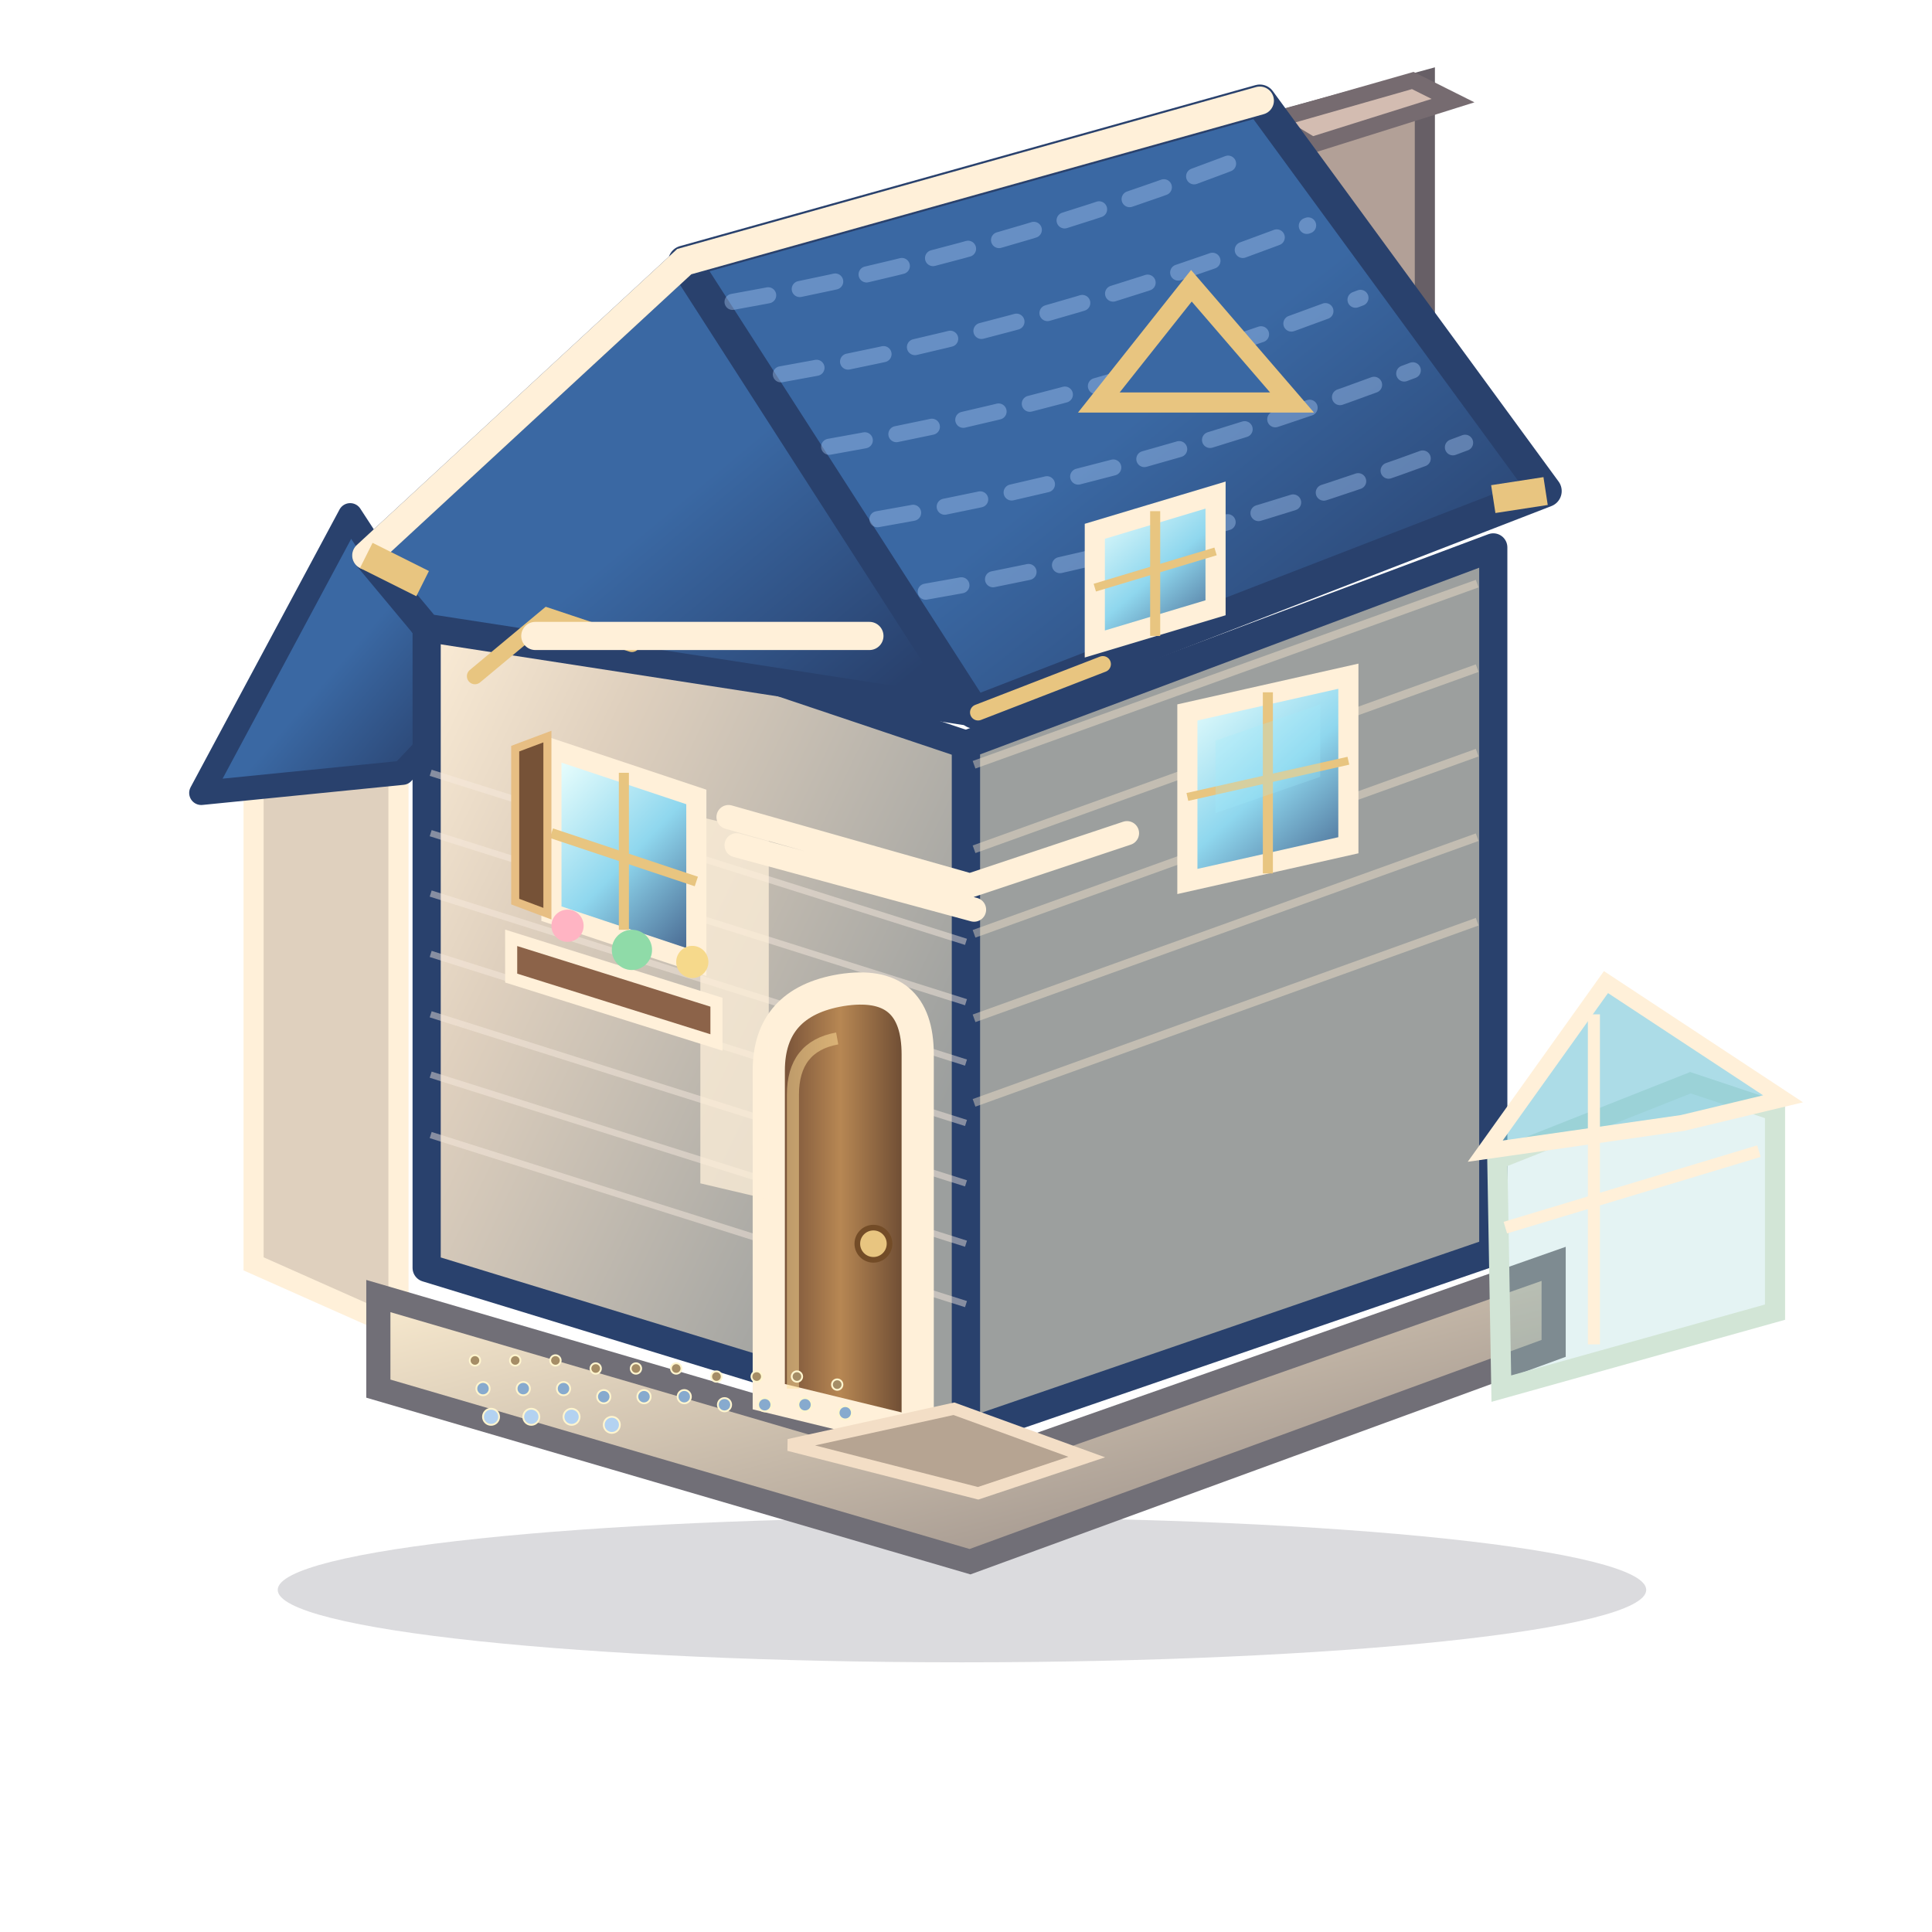
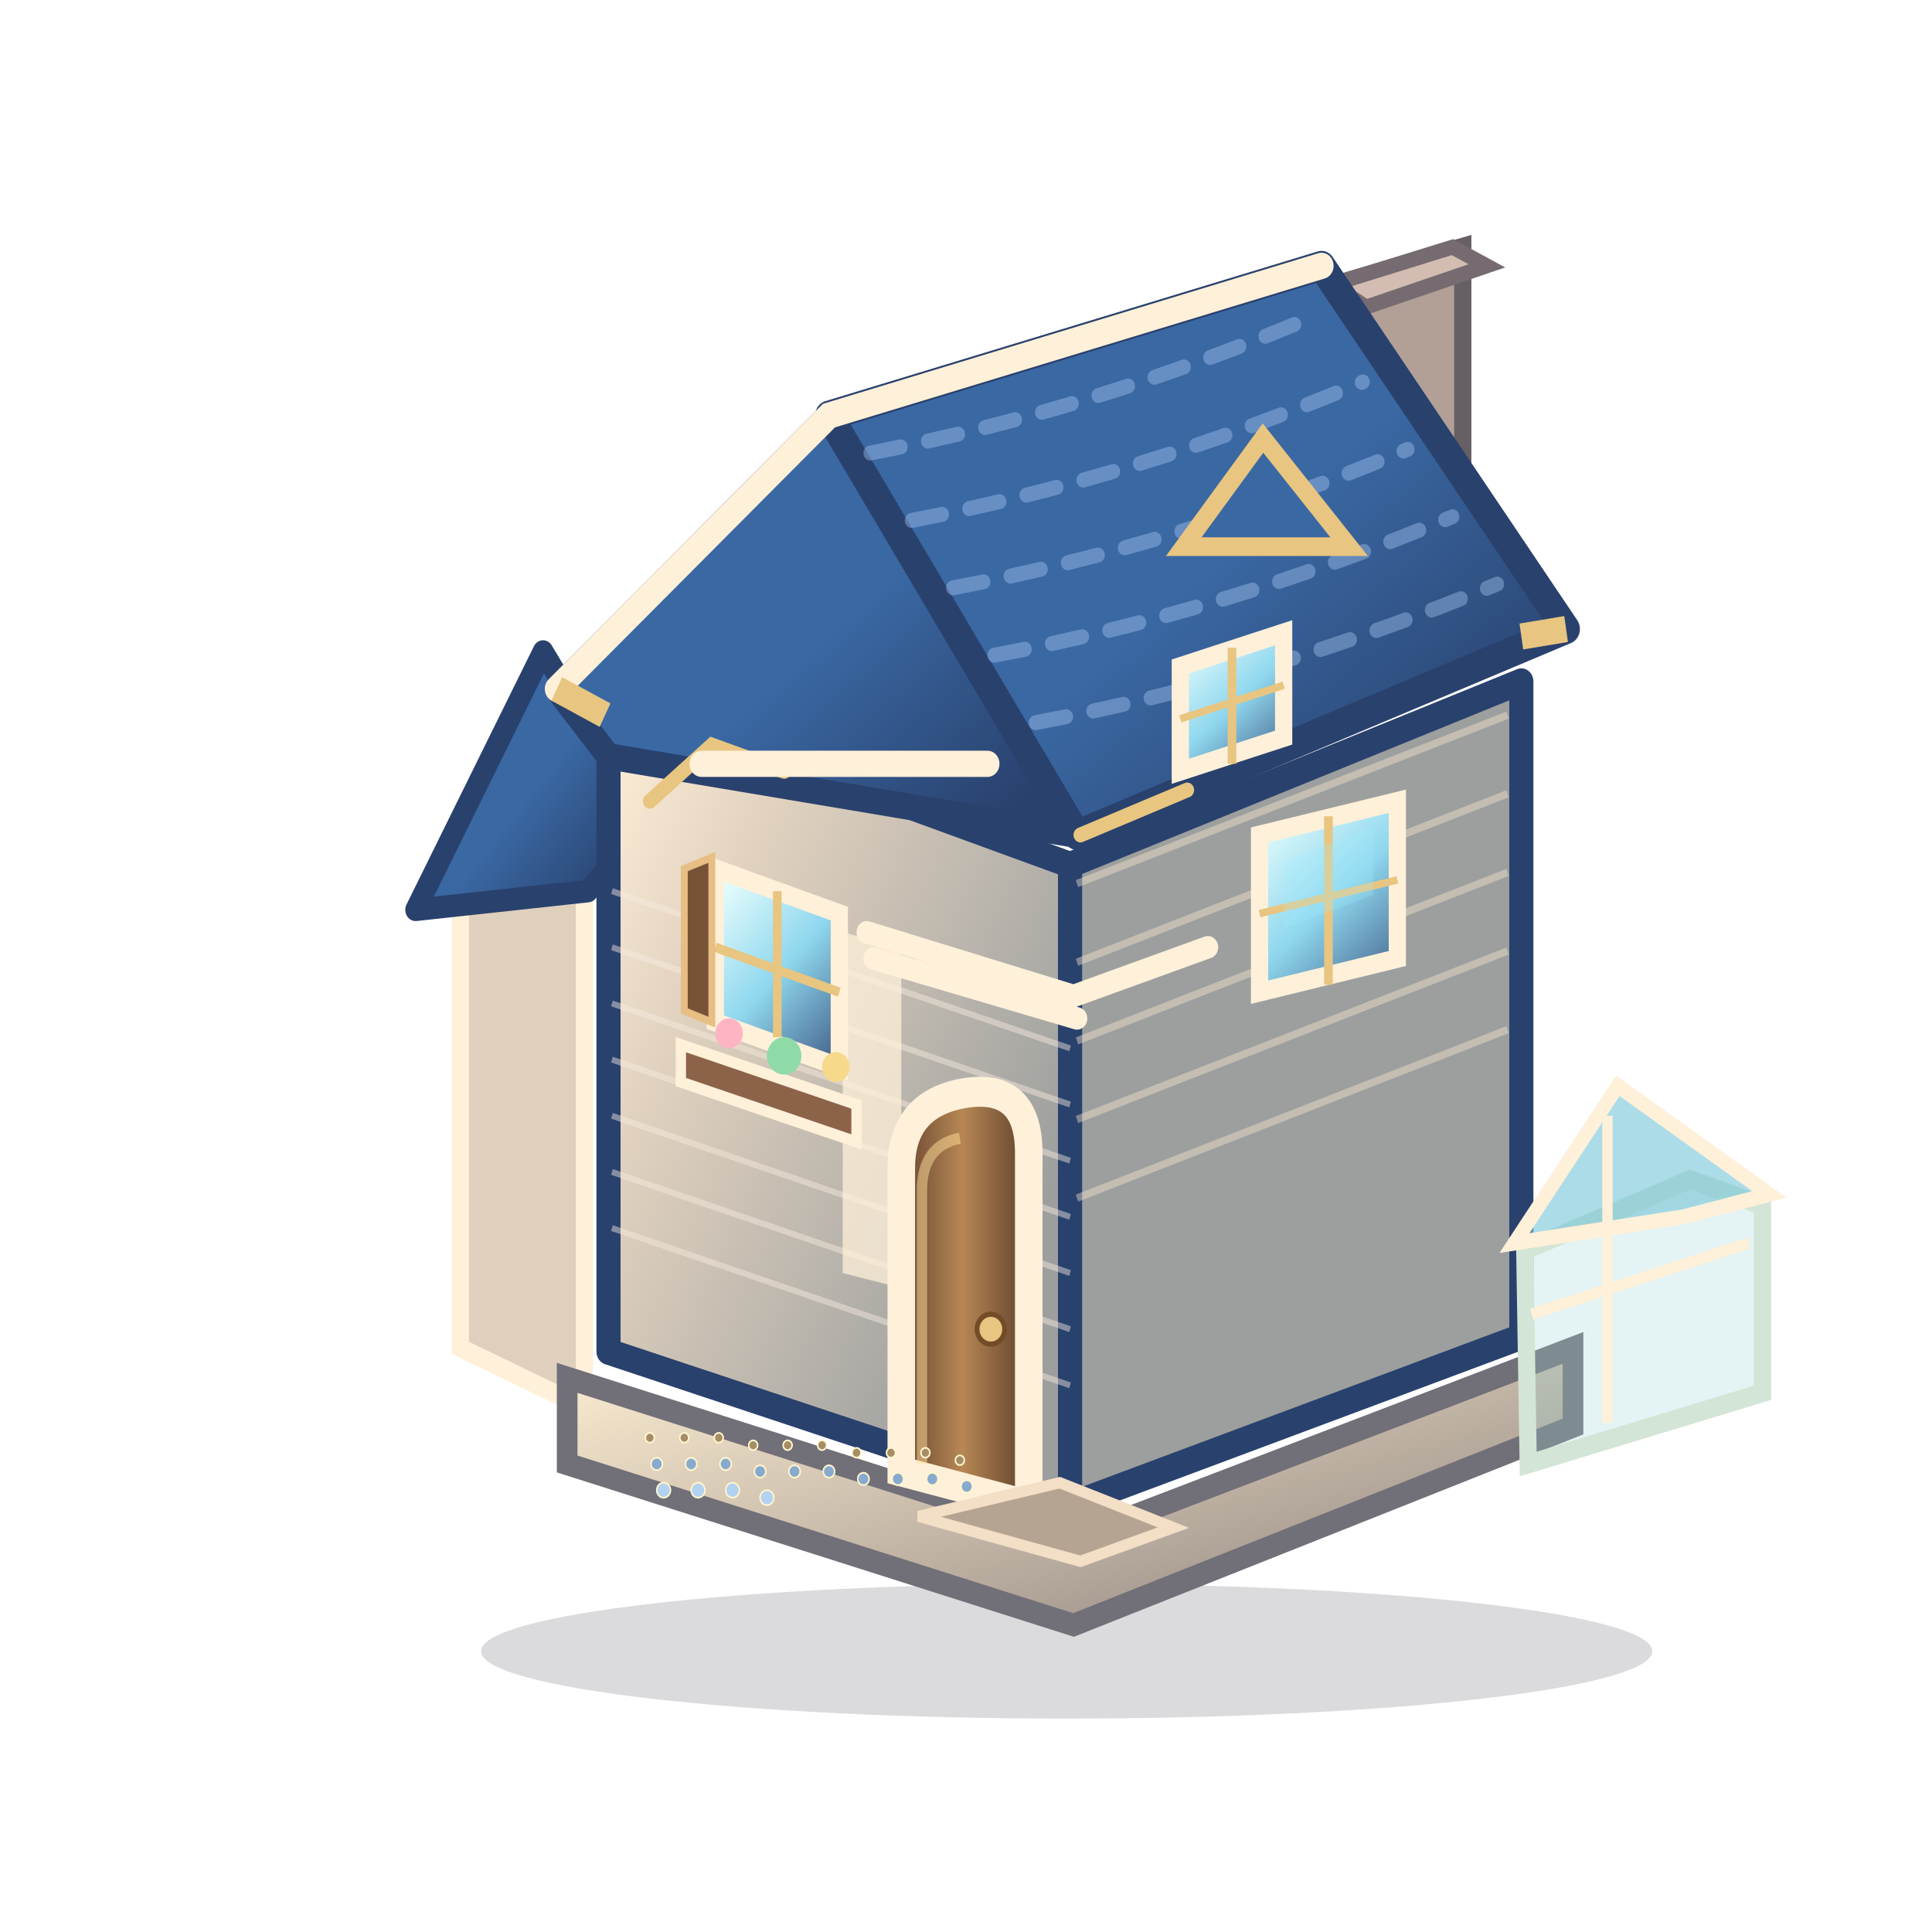
- <svg xmlns="http://www.w3.org/2000/svg" width="512" height="512" viewBox="0 0 480 460" fill="none" role="img" aria-label="Embryon house level 24">
+ <svg xmlns="http://www.w3.org/2000/svg" width="512" height="512" viewBox="0 -56 480 516" fill="none" role="img" aria-label="Embryon house level 24">
  <defs>
    <linearGradient id="wall" x1="0" x2=".9" y1="0" y2=".7">
      <stop stop-color="#fff0d9" />
      <stop offset=".34" stop-color="#dfd0be" />
      <stop offset="1" stop-color="#9c9f9e" />
    </linearGradient>
    <linearGradient id="roof" x1=".1" x2="1" y1="0" y2=".8">
      <stop stop-color="#3a68a3" />
      <stop offset=".55" stop-color="#3a68a3" />
      <stop offset="1" stop-color="#29416d" />
    </linearGradient>
    <linearGradient id="glass" x1=".2" x2=".9" y1="0" y2="1">
      <stop stop-color="#e4fcfc" />
      <stop offset=".5" stop-color="#8fd7ee" />
      <stop offset="1" stop-color="#46658e" />
    </linearGradient>
    <linearGradient id="door" x1="0" x2="1">
      <stop stop-color="#684532" />
      <stop offset=".48" stop-color="#b78753" />
      <stop offset="1" stop-color="#5e402d" />
    </linearGradient>
    <linearGradient id="stone" x1="0" x2="1" y1="0" y2="1">
      <stop stop-color="#fff0d3" />
      <stop offset="1" stop-color="#8c817e" />
    </linearGradient>
    <filter id="glow">
      <feGaussianBlur stdDeviation="3" />
    </filter>
  </defs>
-   <ellipse cx="239" cy="385" rx="170" ry="18" fill="#1a1a2b" opacity=".16" />
-   <path d="M63 182 99 172 99 320 63 304Z" fill="#dfd0be" stroke="#fff0d9" stroke-width="5" />
-   <path d="M50 187 87 118 117 164 100 182Z" fill="url(#roof)" stroke="#29416d" stroke-width="6" stroke-linejoin="round" />
-   <path d="M94 312 241 355 386 304 386 325 241 378 94 335Z" fill="url(#stone)" stroke="#716f77" stroke-width="6" />
-   <path d="M106 130 240 175 240 346 106 305Z" fill="url(#wall)" stroke="#29416d" stroke-width="7" stroke-linejoin="round" />
-   <path d="M240 175 371 126 371 301 240 346Z" fill="#9c9f9e" stroke="#29416d" stroke-width="7" stroke-linejoin="round" />
-   <path d="M107 182 240 224" stroke="#f9ece0" stroke-width="1.6" opacity=".45" />
-   <path d="M107 197 240 239" stroke="#f9ece0" stroke-width="1.6" opacity=".45" />
-   <path d="M107 212 240 254" stroke="#f9ece0" stroke-width="1.6" opacity=".45" />
-   <path d="M107 227 240 269" stroke="#f9ece0" stroke-width="1.6" opacity=".45" />
-   <path d="M107 242 240 284" stroke="#f9ece0" stroke-width="1.6" opacity=".45" />
-   <path d="M107 257 240 299" stroke="#f9ece0" stroke-width="1.6" opacity=".45" />
-   <path d="M107 272 240 314" stroke="#f9ece0" stroke-width="1.6" opacity=".45" />
-   <path d="M242 180 367 135" stroke="#f8e8cd" stroke-width="2" opacity=".42" />
-   <path d="M242 201 367 156" stroke="#f8e8cd" stroke-width="2" opacity=".42" />
-   <path d="M242 222 367 177" stroke="#f8e8cd" stroke-width="2" opacity=".42" />
-   <path d="M242 243 367 198" stroke="#f8e8cd" stroke-width="2" opacity=".42" />
-   <path d="M242 264 367 219" stroke="#f8e8cd" stroke-width="2" opacity=".42" />
-   <path d="M191 337v-81q0-17 18-20 19-3 19 16v94Z" fill="url(#door)" stroke="#fff0d9" stroke-width="8" />
-   <path d="M197 335v-73q0-12 11-14" stroke="#ffdf9a" stroke-width="3" opacity=".5" />
-   <circle cx="217" cy="299" r="4" fill="#e8c580" stroke="#734c27" stroke-width="1.4" />
-   <path d="M196 349 243 361 270 352 237 340Z" fill="#b6a492" stroke="#f3dec6" stroke-width="3" />
-   <g>
-     <path d="M295 167 l40 -9 v42 l-40 9 Z" fill="url(#glass)" stroke="#fff0d9" stroke-width="5" />
-     <path d="M315 162v45" stroke="#e8c580" stroke-width="2.5" />
-     <path d="M295 188l40 -9" stroke="#e8c580" stroke-width="2" />
+   <g transform="translate(47 0) scale(.92 1)">
+     <ellipse cx="239" cy="385" rx="170" ry="18" fill="#1a1a2b" opacity=".16" />
+     <path d="M63 182 99 172 99 320 63 304Z" fill="#dfd0be" stroke="#fff0d9" stroke-width="5" />
+     <path d="M50 187 87 118 117 164 100 182Z" fill="url(#roof)" stroke="#29416d" stroke-width="6" stroke-linejoin="round" />
+     <path d="M94 312 241 355 386 304 386 325 241 378 94 335Z" fill="url(#stone)" stroke="#716f77" stroke-width="6" />
+     <path d="M106 130 240 175 240 346 106 305Z" fill="url(#wall)" stroke="#29416d" stroke-width="7" stroke-linejoin="round" />
+     <path d="M240 175 371 126 371 301 240 346Z" fill="#9c9f9e" stroke="#29416d" stroke-width="7" stroke-linejoin="round" />
+     <path d="M107 182 240 224" stroke="#f9ece0" stroke-width="1.6" opacity=".45" />
+     <path d="M107 197 240 239" stroke="#f9ece0" stroke-width="1.6" opacity=".45" />
+     <path d="M107 212 240 254" stroke="#f9ece0" stroke-width="1.6" opacity=".45" />
+     <path d="M107 227 240 269" stroke="#f9ece0" stroke-width="1.6" opacity=".45" />
+     <path d="M107 242 240 284" stroke="#f9ece0" stroke-width="1.6" opacity=".45" />
+     <path d="M107 257 240 299" stroke="#f9ece0" stroke-width="1.6" opacity=".45" />
+     <path d="M107 272 240 314" stroke="#f9ece0" stroke-width="1.6" opacity=".45" />
+     <path d="M242 180 367 135" stroke="#f8e8cd" stroke-width="2" opacity=".42" />
+     <path d="M242 201 367 156" stroke="#f8e8cd" stroke-width="2" opacity=".42" />
+     <path d="M242 222 367 177" stroke="#f8e8cd" stroke-width="2" opacity=".42" />
+     <path d="M242 243 367 198" stroke="#f8e8cd" stroke-width="2" opacity=".42" />
+     <path d="M242 264 367 219" stroke="#f8e8cd" stroke-width="2" opacity=".42" />
+     <path d="M191 337v-81q0-17 18-20 19-3 19 16v94Z" fill="url(#door)" stroke="#fff0d9" stroke-width="8" />
+     <path d="M197 335v-73q0-12 11-14" stroke="#ffdf9a" stroke-width="3" opacity=".5" />
+     <circle cx="217" cy="299" r="4" fill="#e8c580" stroke="#734c27" stroke-width="1.4" />
+     <path d="M196 349 243 361 270 352 237 340Z" fill="#b6a492" stroke="#f3dec6" stroke-width="3" />
+     <g>
+       <path d="M295 167 l40 -9 v42 l-40 9 Z" fill="url(#glass)" stroke="#fff0d9" stroke-width="5" />
+       <path d="M315 162v45" stroke="#e8c580" stroke-width="2.5" />
+       <path d="M295 188l40 -9" stroke="#e8c580" stroke-width="2" />
+     </g>
+     <path d="M137 176 173 188 173 229 137 217Z" fill="url(#glass)" stroke="#fff0d9" stroke-width="5" />
+     <path d="M155 182v39M137 197l36 12" stroke="#e8c580" stroke-width="2.5" />
+     <path d="M128 176l8-3v44l-8-3Z" fill="#765237" stroke="#e7be83" stroke-width="2" />
+     <path d="M174 193 191 197v91l-17-4Z" fill="#fff0d9" opacity=".75" />
+     <path d="M321 61v-42l33-9v66Z" fill="#b2a097" stroke="#675f66" stroke-width="5" />
+     <path d="M316 20l35-10 10 5-35 11Z" fill="#d3bcb1" stroke="#766b70" stroke-width="4" />
+     <path d="M91 128 170 55 242 167 106 146Z" fill="url(#roof)" stroke="#29416d" stroke-width="7" stroke-linejoin="round" />
+     <path d="M170 55 313 15 384 112 242 167Z" fill="url(#roof)" stroke="#29416d" stroke-width="8" stroke-linejoin="round" />
+     <path d="M91 128 170 55 313 15" stroke="#fff0d9" stroke-width="7" stroke-linecap="round" />
+     <path d="M182 65 Q247 53.5 312 28" stroke="#b7d7ff" stroke-opacity="0.36" stroke-width="4" stroke-linecap="round" stroke-dasharray="9 8" />
+     <path d="M194 83 Q259.5 71.5 325 46" stroke="#b7d7ff" stroke-opacity="0.36" stroke-width="4" stroke-linecap="round" stroke-dasharray="9 8" />
+     <path d="M206 101 Q272 89.5 338 64" stroke="#b7d7ff" stroke-opacity="0.36" stroke-width="4" stroke-linecap="round" stroke-dasharray="9 8" />
+     <path d="M218 119 Q284.5 107.5 351 82" stroke="#b7d7ff" stroke-opacity="0.36" stroke-width="4" stroke-linecap="round" stroke-dasharray="9 8" />
+     <path d="M230 137 Q297 125.5 364 100" stroke="#b7d7ff" stroke-opacity="0.36" stroke-width="4" stroke-linecap="round" stroke-dasharray="9 8" />
+     <path d="M91 128 105 135M371 114 384 112" stroke="#e8c580" stroke-width="7" />
+     <g>
+       <path d="M127 223l51 16v10l-51-16Z" fill="#8c6349" stroke="#fff0d9" stroke-width="3" />
+       <circle cx="141" cy="220" r="4" fill="#ffb4c3" />
+       <circle cx="157" cy="226" r="5" fill="#8fdba8" />
+       <circle cx="172" cy="229" r="4" fill="#f6d98b" />
+     </g>
+     <path d="M302 174l26-9v18l-26 9Z" fill="#a0ecfa" opacity=".25" />
+     <path d="M181 193l60 17 39-13M183 200l59 16" stroke="#fff0d9" stroke-width="6" stroke-linecap="round" />
+     <path d="M118 158l18-15 21 7M243 167l31-12" stroke="#e8c580" stroke-width="4" stroke-linecap="round" />
+     <path d="M372 278 420 259 441 266 441 316 373 335Z" fill="#9fd2d5" fill-opacity=".28" stroke="#d2e5d6" stroke-width="5" />
+     <path d="M369 276 399 234 443 263 418 269Z" fill="#79c6d8" fill-opacity=".62" stroke="#fff0d9" stroke-width="4" />
+     <path d="M396 242v82M374 295l63-19" stroke="#fff0d9" stroke-width="3" />
+     <path d="M133 148h83" stroke="#fff0d9" stroke-width="7" stroke-linecap="round" />
+     <g>
+       <path d="M272 122 l30 -9 v28 l-30 9 Z" fill="url(#glass)" stroke="#fff0d9" stroke-width="5" />
+       <path d="M287 117v31" stroke="#e8c580" stroke-width="2.5" />
+       <path d="M272 136l30 -9" stroke="#e8c580" stroke-width="2" />
+     </g>
+     <path d="M273 90l23-29 25 29Z" fill="#3a68a3" stroke="#e8c580" stroke-width="5" />
+     <circle cx="118" cy="328" r="1.3" fill="#a58d66" stroke="#fff5ce" stroke-width=".45" />
+     <circle cx="128" cy="328" r="1.3" fill="#a58d66" stroke="#fff5ce" stroke-width=".45" />
+     <circle cx="138" cy="328" r="1.3" fill="#a58d66" stroke="#fff5ce" stroke-width=".45" />
+     <circle cx="148" cy="330" r="1.3" fill="#a58d66" stroke="#fff5ce" stroke-width=".45" />
+     <circle cx="158" cy="330" r="1.3" fill="#a58d66" stroke="#fff5ce" stroke-width=".45" />
+     <circle cx="168" cy="330" r="1.3" fill="#a58d66" stroke="#fff5ce" stroke-width=".45" />
+     <circle cx="178" cy="332" r="1.3" fill="#a58d66" stroke="#fff5ce" stroke-width=".45" />
+     <circle cx="188" cy="332" r="1.3" fill="#a58d66" stroke="#fff5ce" stroke-width=".45" />
+     <circle cx="198" cy="332" r="1.3" fill="#a58d66" stroke="#fff5ce" stroke-width=".45" />
+     <circle cx="208" cy="334" r="1.3" fill="#a58d66" stroke="#fff5ce" stroke-width=".45" />
+     <circle cx="120" cy="335" r="1.65" fill="#87aace" stroke="#fff5ce" stroke-width=".45" />
+     <circle cx="130" cy="335" r="1.65" fill="#87aace" stroke="#fff5ce" stroke-width=".45" />
+     <circle cx="140" cy="335" r="1.65" fill="#87aace" stroke="#fff5ce" stroke-width=".45" />
+     <circle cx="150" cy="337" r="1.65" fill="#87aace" stroke="#fff5ce" stroke-width=".45" />
+     <circle cx="160" cy="337" r="1.65" fill="#87aace" stroke="#fff5ce" stroke-width=".45" />
+     <circle cx="170" cy="337" r="1.65" fill="#87aace" stroke="#fff5ce" stroke-width=".45" />
+     <circle cx="180" cy="339" r="1.65" fill="#87aace" stroke="#fff5ce" stroke-width=".45" />
+     <circle cx="190" cy="339" r="1.65" fill="#87aace" stroke="#fff5ce" stroke-width=".45" />
+     <circle cx="200" cy="339" r="1.65" fill="#87aace" stroke="#fff5ce" stroke-width=".45" />
+     <circle cx="210" cy="341" r="1.65" fill="#87aace" stroke="#fff5ce" stroke-width=".45" />
+     <circle cx="122" cy="342" r="2" fill="#b3d2f1" stroke="#fff5ce" stroke-width=".45" />
+     <circle cx="132" cy="342" r="2" fill="#b3d2f1" stroke="#fff5ce" stroke-width=".45" />
+     <circle cx="142" cy="342" r="2" fill="#b3d2f1" stroke="#fff5ce" stroke-width=".45" />
+     <circle cx="152" cy="344" r="2" fill="#b3d2f1" stroke="#fff5ce" stroke-width=".45" />
  </g>
-   <path d="M137 176 173 188 173 229 137 217Z" fill="url(#glass)" stroke="#fff0d9" stroke-width="5" />
-   <path d="M155 182v39M137 197l36 12" stroke="#e8c580" stroke-width="2.5" />
-   <path d="M128 176l8-3v44l-8-3Z" fill="#765237" stroke="#e7be83" stroke-width="2" />
-   <path d="M174 193 191 197v91l-17-4Z" fill="#fff0d9" opacity=".75" />
-   <path d="M321 61v-42l33-9v66Z" fill="#b2a097" stroke="#675f66" stroke-width="5" />
-   <path d="M316 20l35-10 10 5-35 11Z" fill="#d3bcb1" stroke="#766b70" stroke-width="4" />
-   <path d="M91 128 170 55 242 167 106 146Z" fill="url(#roof)" stroke="#29416d" stroke-width="7" stroke-linejoin="round" />
-   <path d="M170 55 313 15 384 112 242 167Z" fill="url(#roof)" stroke="#29416d" stroke-width="8" stroke-linejoin="round" />
-   <path d="M91 128 170 55 313 15" stroke="#fff0d9" stroke-width="7" stroke-linecap="round" />
-   <path d="M182 65 Q247 53.5 312 28" stroke="#b7d7ff" stroke-opacity="0.36" stroke-width="4" stroke-linecap="round" stroke-dasharray="9 8" />
-   <path d="M194 83 Q259.5 71.5 325 46" stroke="#b7d7ff" stroke-opacity="0.36" stroke-width="4" stroke-linecap="round" stroke-dasharray="9 8" />
-   <path d="M206 101 Q272 89.5 338 64" stroke="#b7d7ff" stroke-opacity="0.36" stroke-width="4" stroke-linecap="round" stroke-dasharray="9 8" />
-   <path d="M218 119 Q284.5 107.5 351 82" stroke="#b7d7ff" stroke-opacity="0.36" stroke-width="4" stroke-linecap="round" stroke-dasharray="9 8" />
-   <path d="M230 137 Q297 125.5 364 100" stroke="#b7d7ff" stroke-opacity="0.36" stroke-width="4" stroke-linecap="round" stroke-dasharray="9 8" />
-   <path d="M91 128 105 135M371 114 384 112" stroke="#e8c580" stroke-width="7" />
-   <g>
-     <path d="M127 223l51 16v10l-51-16Z" fill="#8c6349" stroke="#fff0d9" stroke-width="3" />
-     <circle cx="141" cy="220" r="4" fill="#ffb4c3" />
-     <circle cx="157" cy="226" r="5" fill="#8fdba8" />
-     <circle cx="172" cy="229" r="4" fill="#f6d98b" />
-   </g>
-   <path d="M302 174l26-9v18l-26 9Z" fill="#a0ecfa" opacity=".25" />
-   <path d="M181 193l60 17 39-13M183 200l59 16" stroke="#fff0d9" stroke-width="6" stroke-linecap="round" />
-   <path d="M118 158l18-15 21 7M243 167l31-12" stroke="#e8c580" stroke-width="4" stroke-linecap="round" />
-   <path d="M372 278 420 259 441 266 441 316 373 335Z" fill="#9fd2d5" fill-opacity=".28" stroke="#d2e5d6" stroke-width="5" />
-   <path d="M369 276 399 234 443 263 418 269Z" fill="#79c6d8" fill-opacity=".62" stroke="#fff0d9" stroke-width="4" />
-   <path d="M396 242v82M374 295l63-19" stroke="#fff0d9" stroke-width="3" />
-   <path d="M133 148h83" stroke="#fff0d9" stroke-width="7" stroke-linecap="round" />
-   <g>
-     <path d="M272 122 l30 -9 v28 l-30 9 Z" fill="url(#glass)" stroke="#fff0d9" stroke-width="5" />
-     <path d="M287 117v31" stroke="#e8c580" stroke-width="2.5" />
-     <path d="M272 136l30 -9" stroke="#e8c580" stroke-width="2" />
-   </g>
-   <path d="M273 90l23-29 25 29Z" fill="#3a68a3" stroke="#e8c580" stroke-width="5" />
-   <circle cx="118" cy="328" r="1.3" fill="#a58d66" stroke="#fff5ce" stroke-width=".45" />
-   <circle cx="128" cy="328" r="1.3" fill="#a58d66" stroke="#fff5ce" stroke-width=".45" />
-   <circle cx="138" cy="328" r="1.3" fill="#a58d66" stroke="#fff5ce" stroke-width=".45" />
-   <circle cx="148" cy="330" r="1.3" fill="#a58d66" stroke="#fff5ce" stroke-width=".45" />
-   <circle cx="158" cy="330" r="1.3" fill="#a58d66" stroke="#fff5ce" stroke-width=".45" />
-   <circle cx="168" cy="330" r="1.3" fill="#a58d66" stroke="#fff5ce" stroke-width=".45" />
-   <circle cx="178" cy="332" r="1.3" fill="#a58d66" stroke="#fff5ce" stroke-width=".45" />
-   <circle cx="188" cy="332" r="1.3" fill="#a58d66" stroke="#fff5ce" stroke-width=".45" />
-   <circle cx="198" cy="332" r="1.3" fill="#a58d66" stroke="#fff5ce" stroke-width=".45" />
-   <circle cx="208" cy="334" r="1.3" fill="#a58d66" stroke="#fff5ce" stroke-width=".45" />
-   <circle cx="120" cy="335" r="1.65" fill="#87aace" stroke="#fff5ce" stroke-width=".45" />
-   <circle cx="130" cy="335" r="1.65" fill="#87aace" stroke="#fff5ce" stroke-width=".45" />
-   <circle cx="140" cy="335" r="1.65" fill="#87aace" stroke="#fff5ce" stroke-width=".45" />
-   <circle cx="150" cy="337" r="1.65" fill="#87aace" stroke="#fff5ce" stroke-width=".45" />
-   <circle cx="160" cy="337" r="1.65" fill="#87aace" stroke="#fff5ce" stroke-width=".45" />
-   <circle cx="170" cy="337" r="1.65" fill="#87aace" stroke="#fff5ce" stroke-width=".45" />
-   <circle cx="180" cy="339" r="1.65" fill="#87aace" stroke="#fff5ce" stroke-width=".45" />
-   <circle cx="190" cy="339" r="1.65" fill="#87aace" stroke="#fff5ce" stroke-width=".45" />
-   <circle cx="200" cy="339" r="1.65" fill="#87aace" stroke="#fff5ce" stroke-width=".45" />
-   <circle cx="210" cy="341" r="1.65" fill="#87aace" stroke="#fff5ce" stroke-width=".45" />
-   <circle cx="122" cy="342" r="2" fill="#b3d2f1" stroke="#fff5ce" stroke-width=".45" />
-   <circle cx="132" cy="342" r="2" fill="#b3d2f1" stroke="#fff5ce" stroke-width=".45" />
-   <circle cx="142" cy="342" r="2" fill="#b3d2f1" stroke="#fff5ce" stroke-width=".45" />
-   <circle cx="152" cy="344" r="2" fill="#b3d2f1" stroke="#fff5ce" stroke-width=".45" />
</svg>
